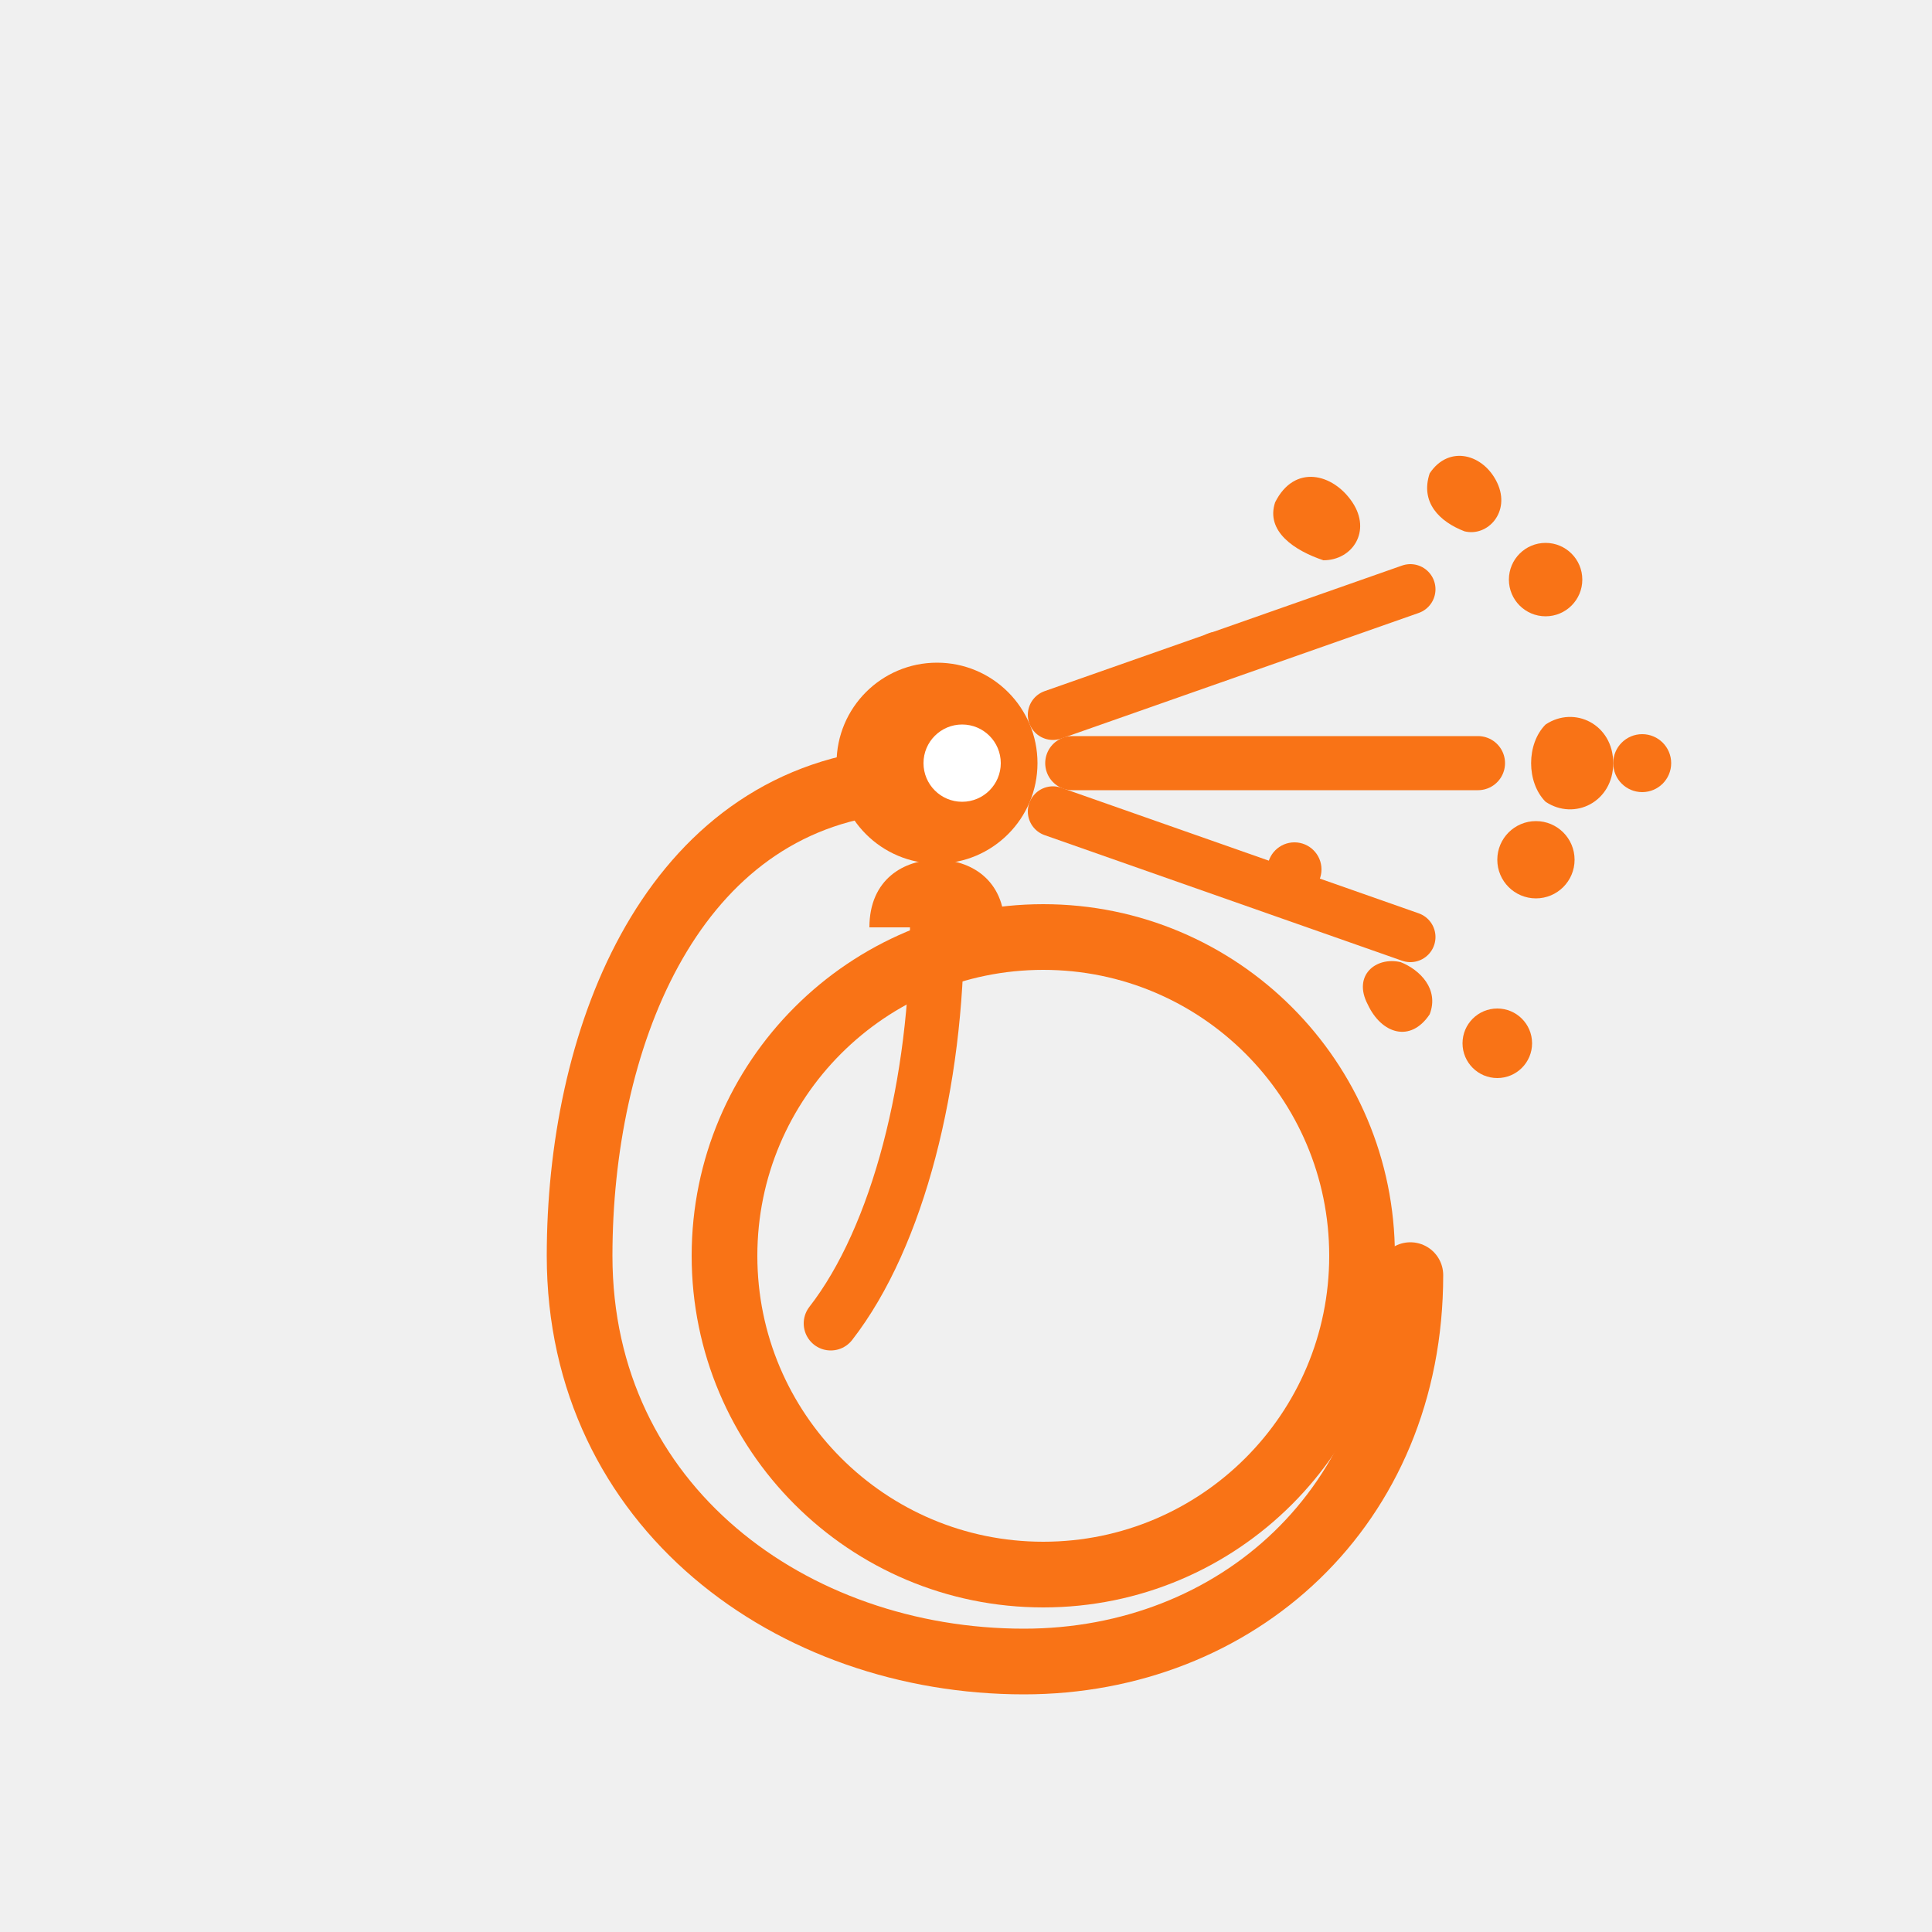
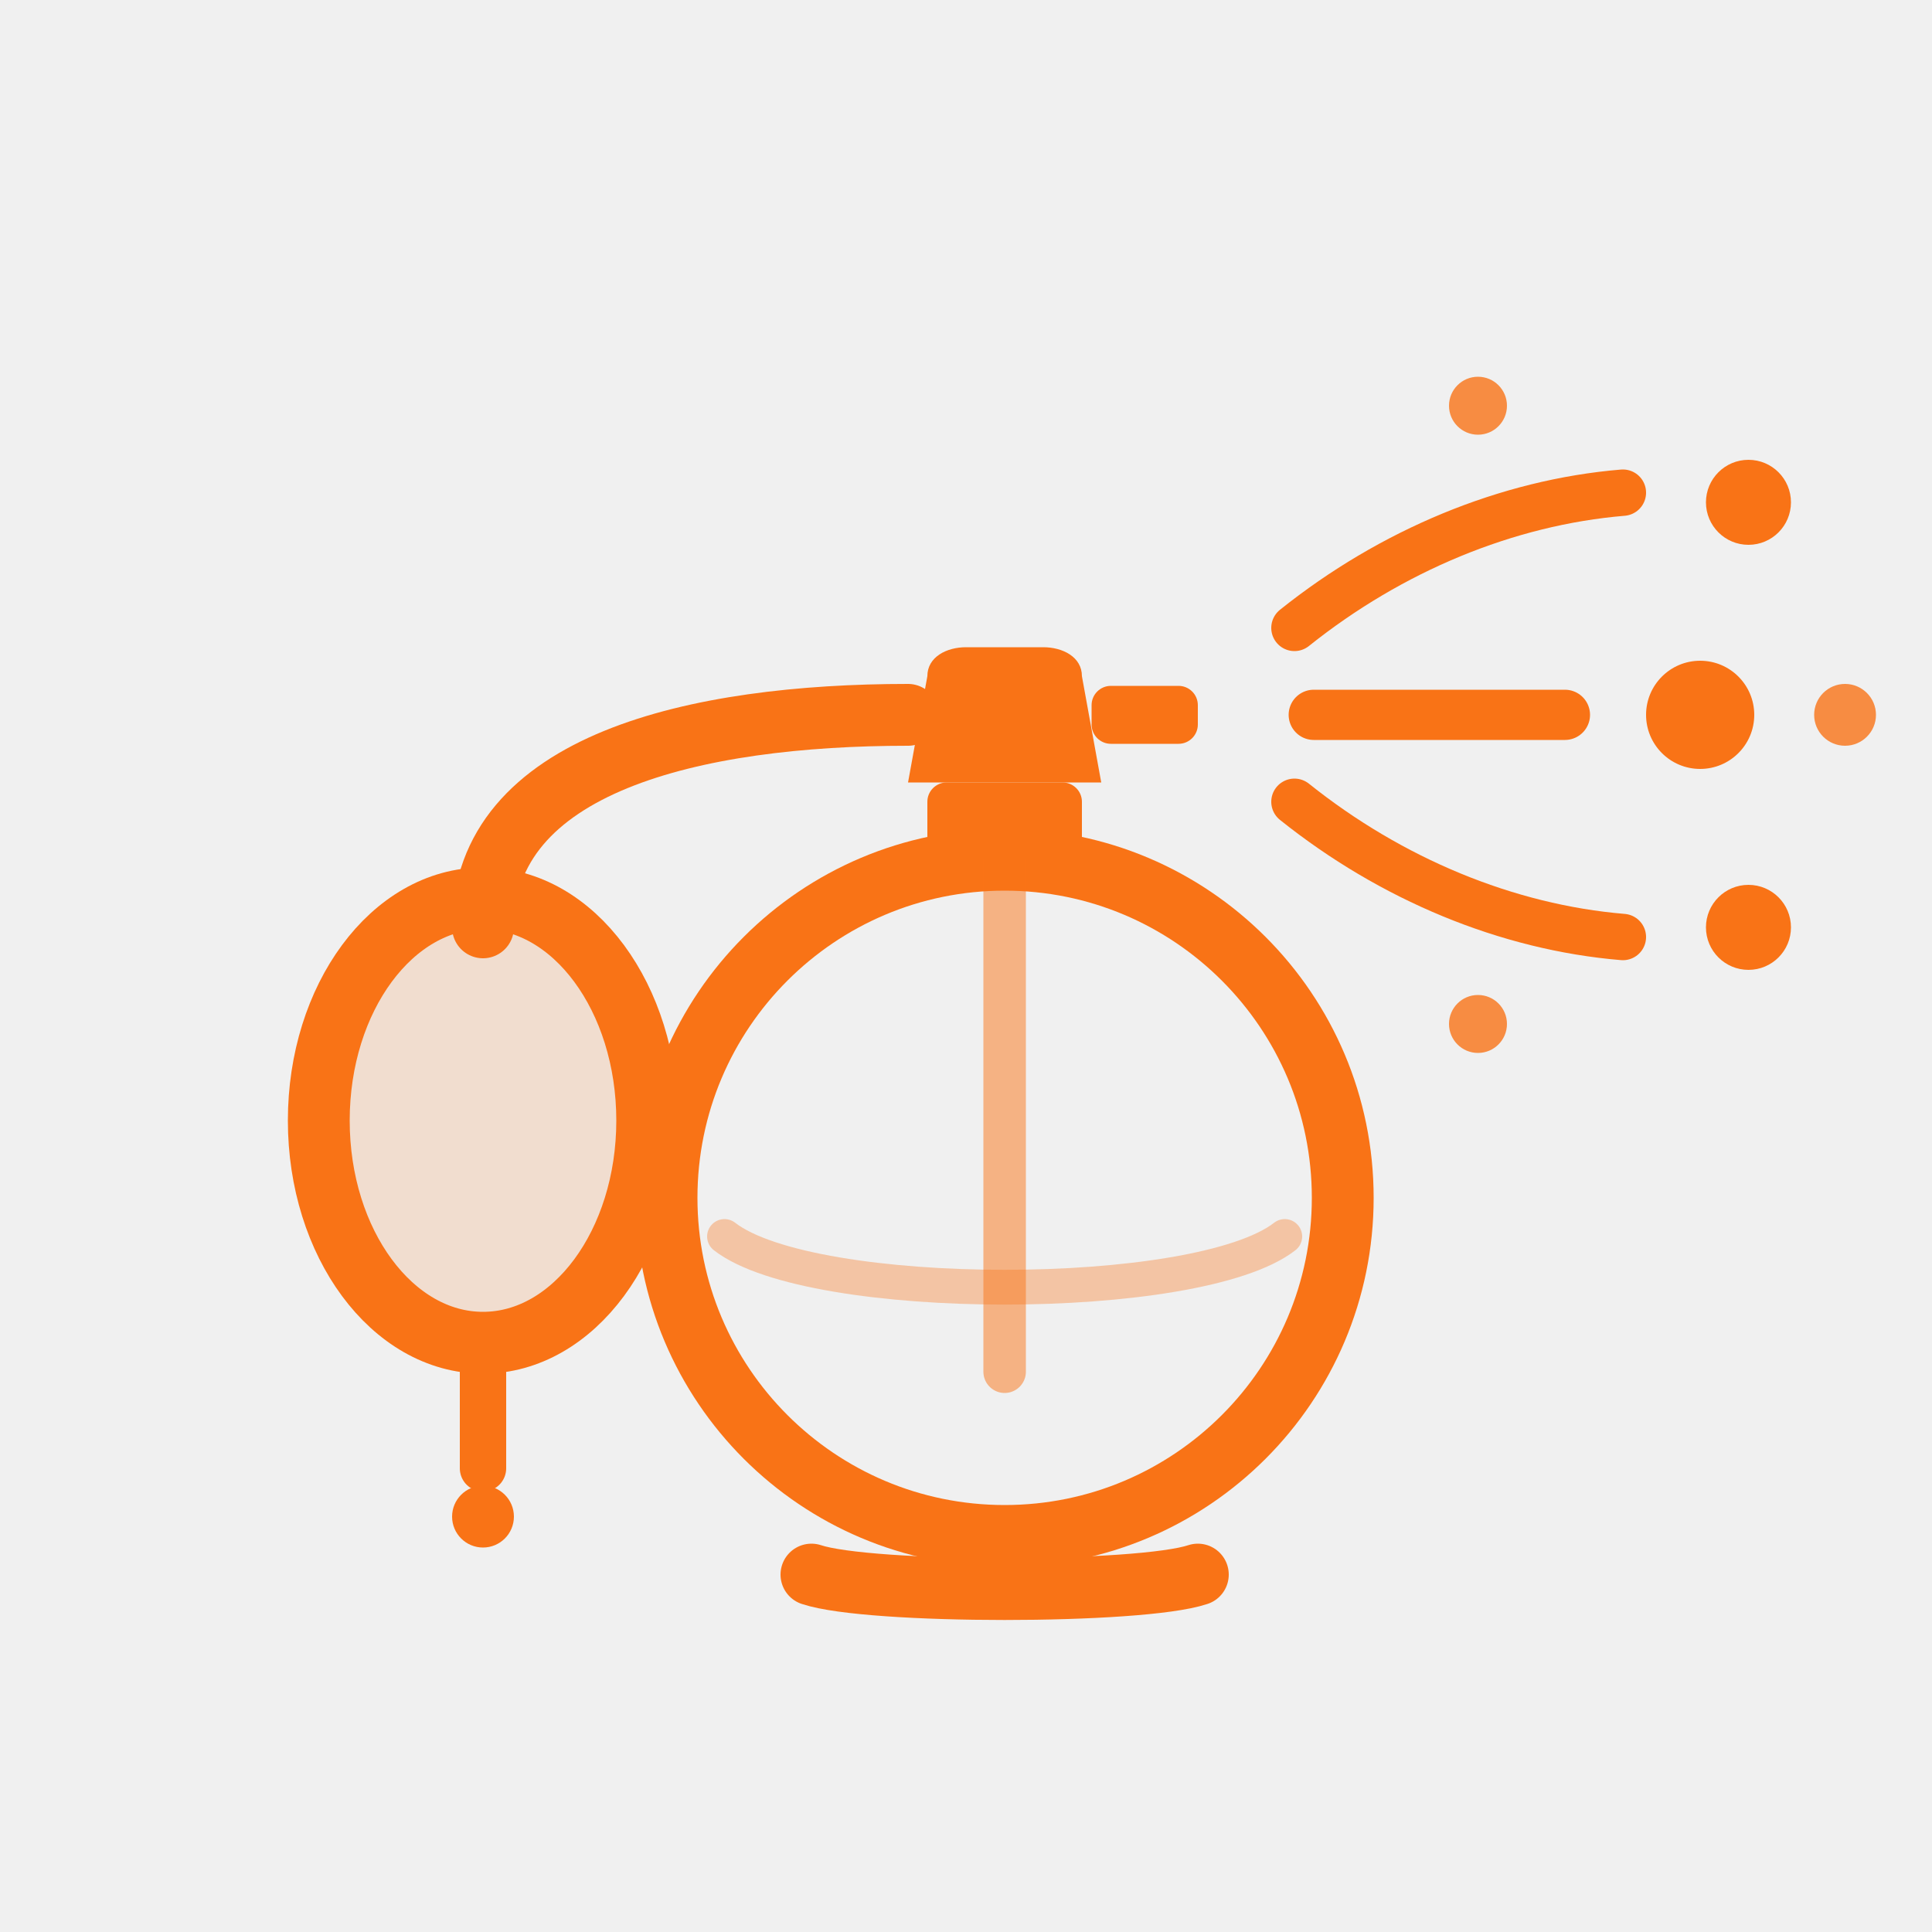
<svg xmlns="http://www.w3.org/2000/svg" viewBox="0 0 100 100" fill="none">
  <g stroke="#f97316" fill="#f97316">
-     <path d="M45.5 40.5 C34.5 42 30 54 30 65 C30 78 41 86 53 86 C64 86 73 78 73 66" stroke-width="3.4" stroke-linecap="round" fill="none" />
-     <circle cx="54" cy="65" r="16.5" stroke-width="3.4" stroke-linecap="round" fill="none" />
-     <path d="M48.5 48 C48.5 56 46.5 64 43 68.5" stroke-width="2.8" stroke-linecap="round" fill="none" />
-     <path d="M45 48 C45 45.5 46.8 44.5 48.5 44.5 C50.2 44.5 52 45.5 52 48 Z" stroke="none" />
-     <circle cx="48.5" cy="39.5" r="5.2" stroke="none" />
-     <circle cx="49.8" cy="39.5" r="2" fill="#ffffff" stroke="none" />
-     <path d="M54.5 37 L73 30.5" stroke-width="2.6" stroke-linecap="round" fill="none" />
-     <path d="M55.5 39.5 L76.5 39.5" stroke-width="2.8" stroke-linecap="round" fill="none" />
-     <path d="M54.5 42 L73 48.5" stroke-width="2.6" stroke-linecap="round" fill="none" />
-     <path d="M66 26 C67 24 69 24.5 70 26 C71 27.5 70 29 68.5 29 C67 28.5 65.5 27.5 66 26 Z" stroke="none" />
-     <path d="M74 24.5 C75 23 76.8 23.5 77.5 25 C78.2 26.5 77 27.8 75.8 27.5 C74.5 27 73.5 26 74 24.5 Z" stroke="none" />
-     <circle cx="80" cy="30" r="1.9" stroke="none" />
-     <path d="M80 37.5 C81.5 36.5 83.5 37.5 83.5 39.5 C83.5 41.5 81.5 42.5 80 41.5 C79 40.5 79 38.5 80 37.5 Z" stroke="none" />
-     <circle cx="85" cy="39.5" r="1.5" stroke="none" />
-     <circle cx="79.5" cy="44.5" r="2" stroke="none" />
-     <path d="M74 52.5 C73 54 71.5 53.5 70.8 52 C70 50.5 71.2 49.5 72.5 49.8 C73.5 50.2 74.5 51.2 74 52.5 Z" stroke="none" />
-     <circle cx="77.5" cy="54" r="1.8" stroke="none" />
-     <circle cx="63" cy="34" r="1.3" stroke="none" />
-     <circle cx="67" cy="45" r="1.4" stroke="none" />
+     <path d="M42 81.5 C45 82.5 59 82.5 62 81.5" stroke-width="3.2" stroke-linecap="round" fill="none" />
+     <circle cx="52" cy="62" r="17.5" stroke-width="3.2" stroke-linecap="round" fill="none" />
+     <path d="M37.5 64 C42 67.5 62 67.5 66.5 64" stroke-width="1.8" stroke-linecap="round" opacity="0.35" fill="none" />
+     <line x1="52" y1="44" x2="52" y2="71" stroke-width="2.2" stroke-linecap="round" opacity="0.5" />
+     <rect x="48" y="40.5" width="8" height="4" rx="1" stroke="none" />
+     <path d="M47 40.5 L57 40.5 L56 35 C56 34 55 33.5 54 33.5 L50 33.5 C49 33.5 48 34 48 35 Z" stroke="none" />
+     <rect x="56.5" y="35.5" width="5.5" height="3" rx="1" stroke="none" />
+     <path d="M47 37 C36 37 25 39.5 25 48" stroke-width="3.2" stroke-linecap="round" fill="none" />
+     <ellipse cx="25" cy="58" rx="8.5" ry="11.5" stroke-width="3.2" fill="#f97316" fill-opacity="0.15" />
+     <path d="M25 69.5 L25 76" stroke-width="2.4" stroke-linecap="round" fill="none" />
+     <circle cx="25" cy="78.5" r="1.6" stroke="none" />
+     <path d="M67 32.5 C72 28.5 78 26 84 25.5" stroke-width="2.4" stroke-linecap="round" fill="none" />
+     <circle cx="90.5" cy="26" r="2.2" stroke="none" />
+     <line x1="68" y1="37" x2="81" y2="37" stroke-width="2.6" stroke-linecap="round" />
+     <circle cx="88" cy="37" r="2.8" stroke="none" />
+     <path d="M67 41.5 C72 45.5 78 48 84 48.5" stroke-width="2.4" stroke-linecap="round" fill="none" />
+     <circle cx="90.5" cy="48" r="2.2" stroke="none" />
+     <circle cx="76.5" cy="21" r="1.5" stroke="none" opacity="0.8" />
+     <circle cx="76.5" cy="53" r="1.5" stroke="none" opacity="0.8" />
+     <circle cx="95.5" cy="37" r="1.6" stroke="none" opacity="0.8" />
  </g>
</svg>
